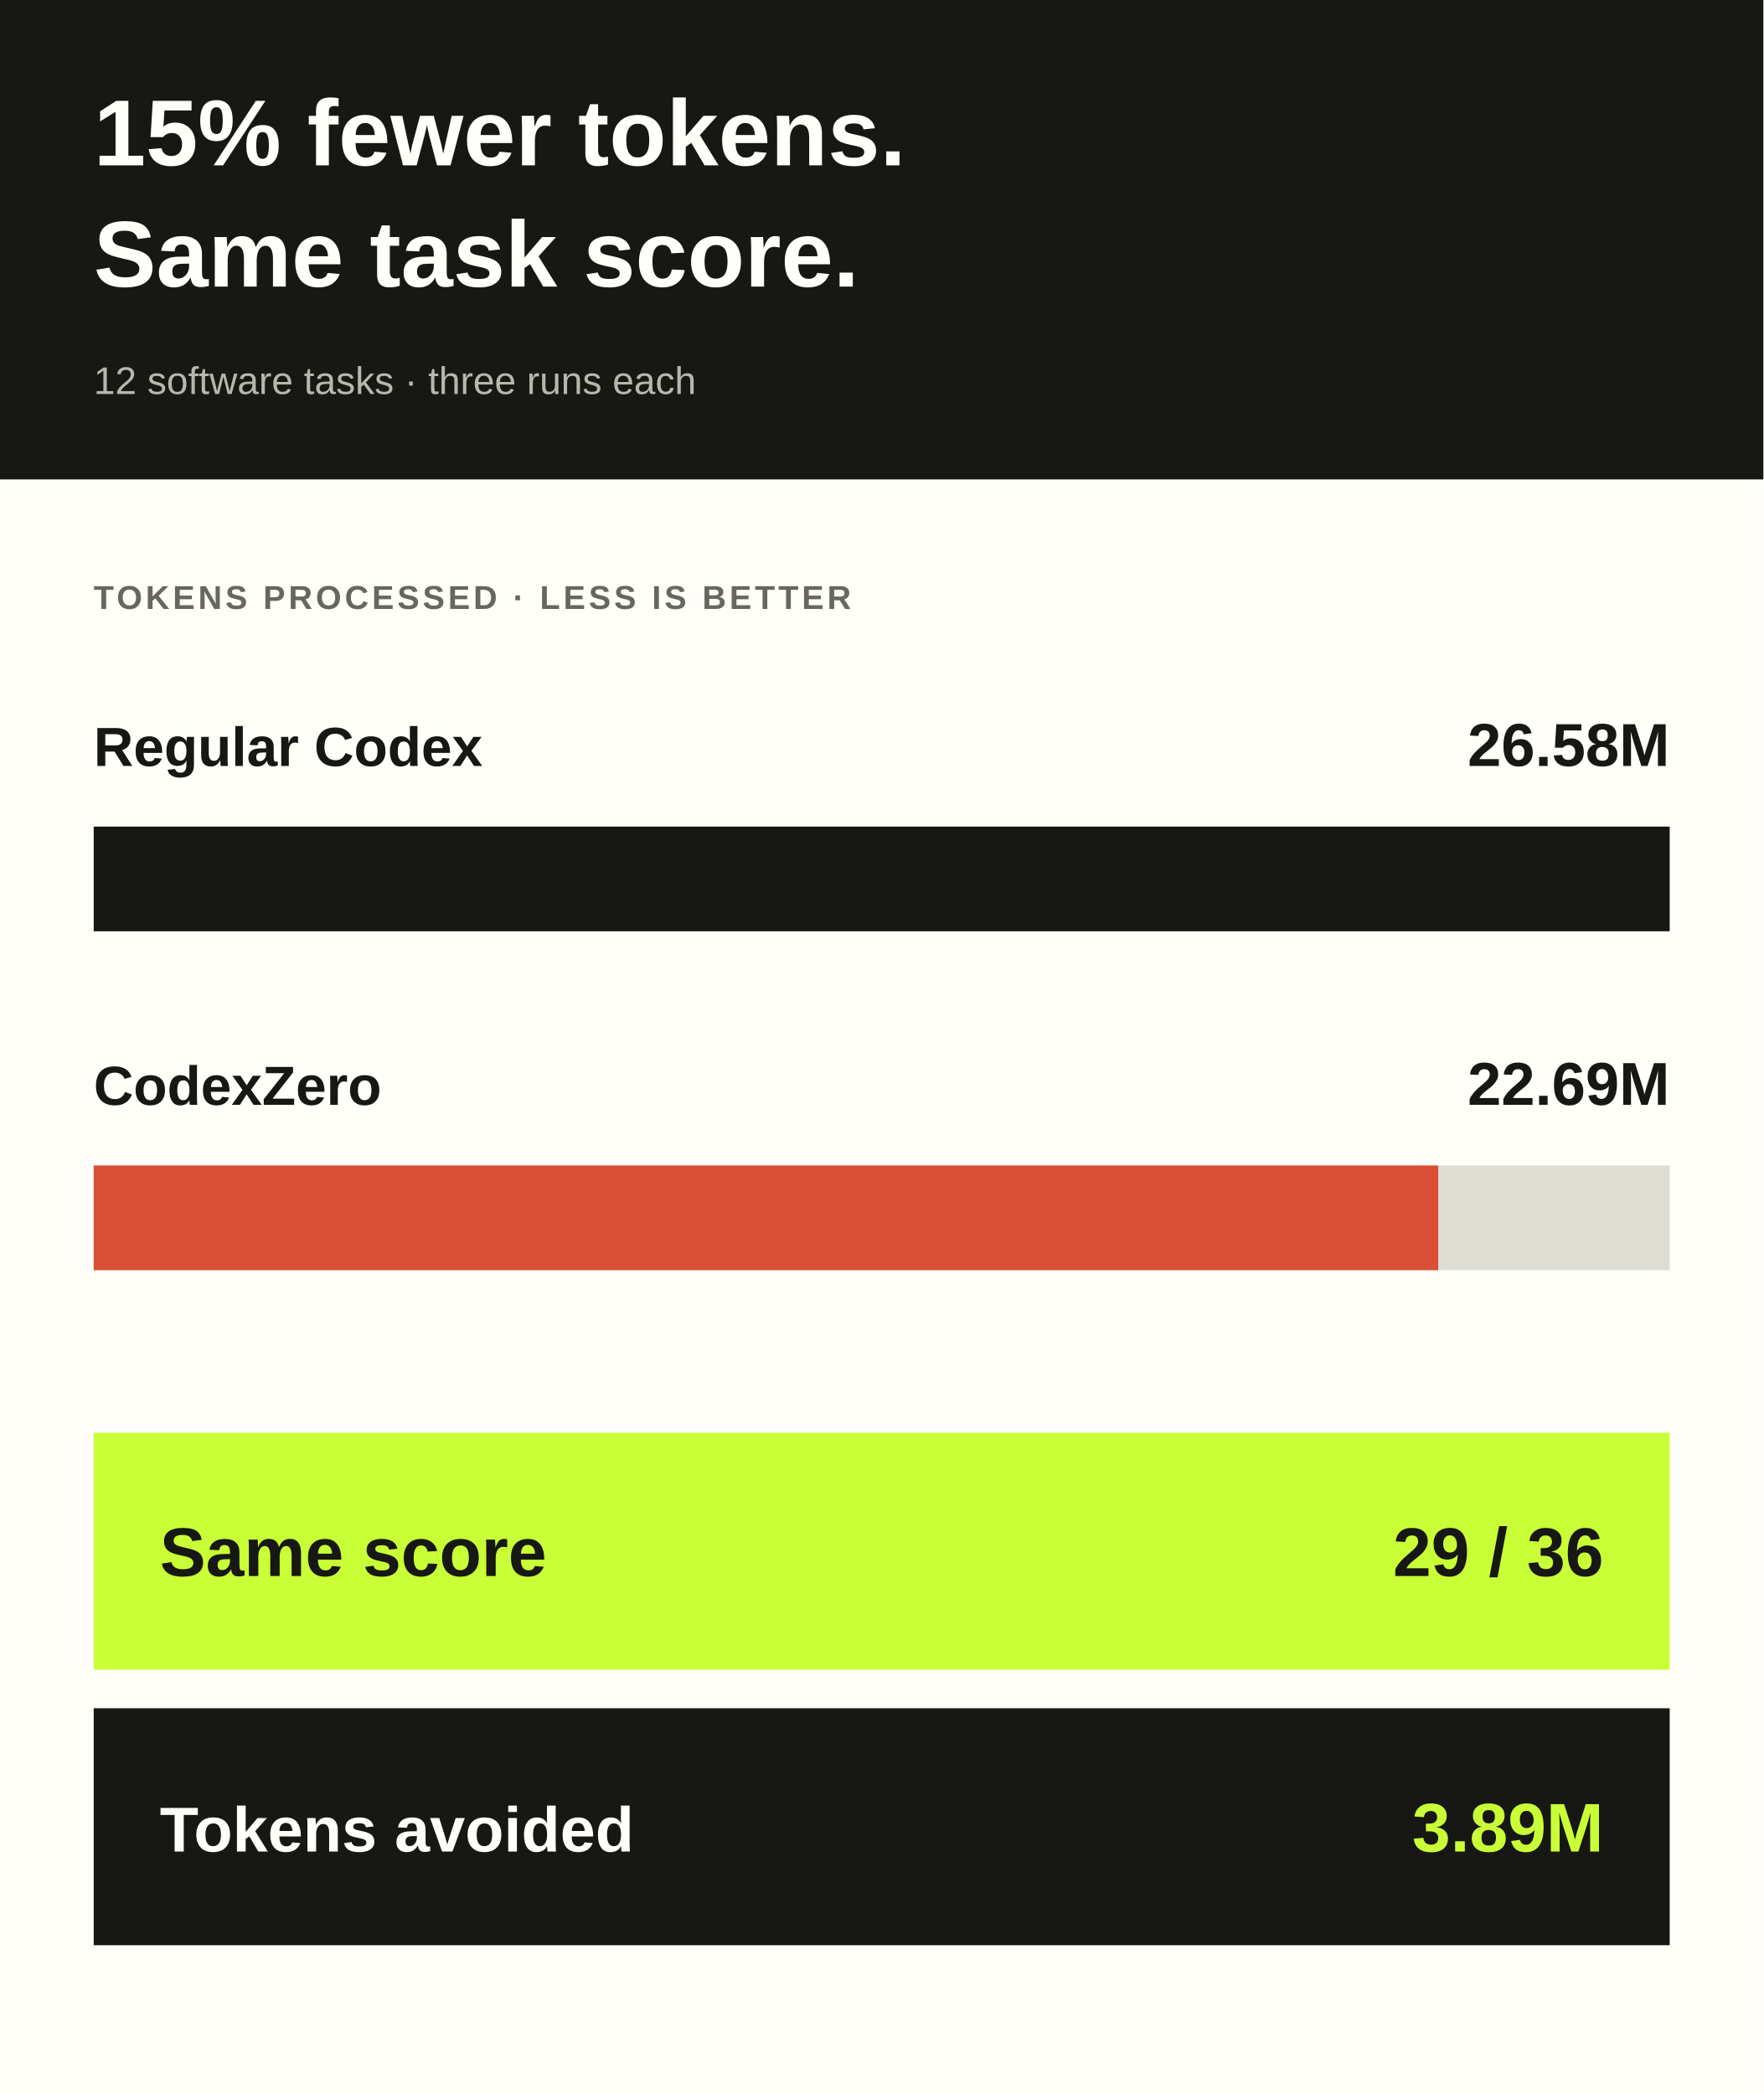
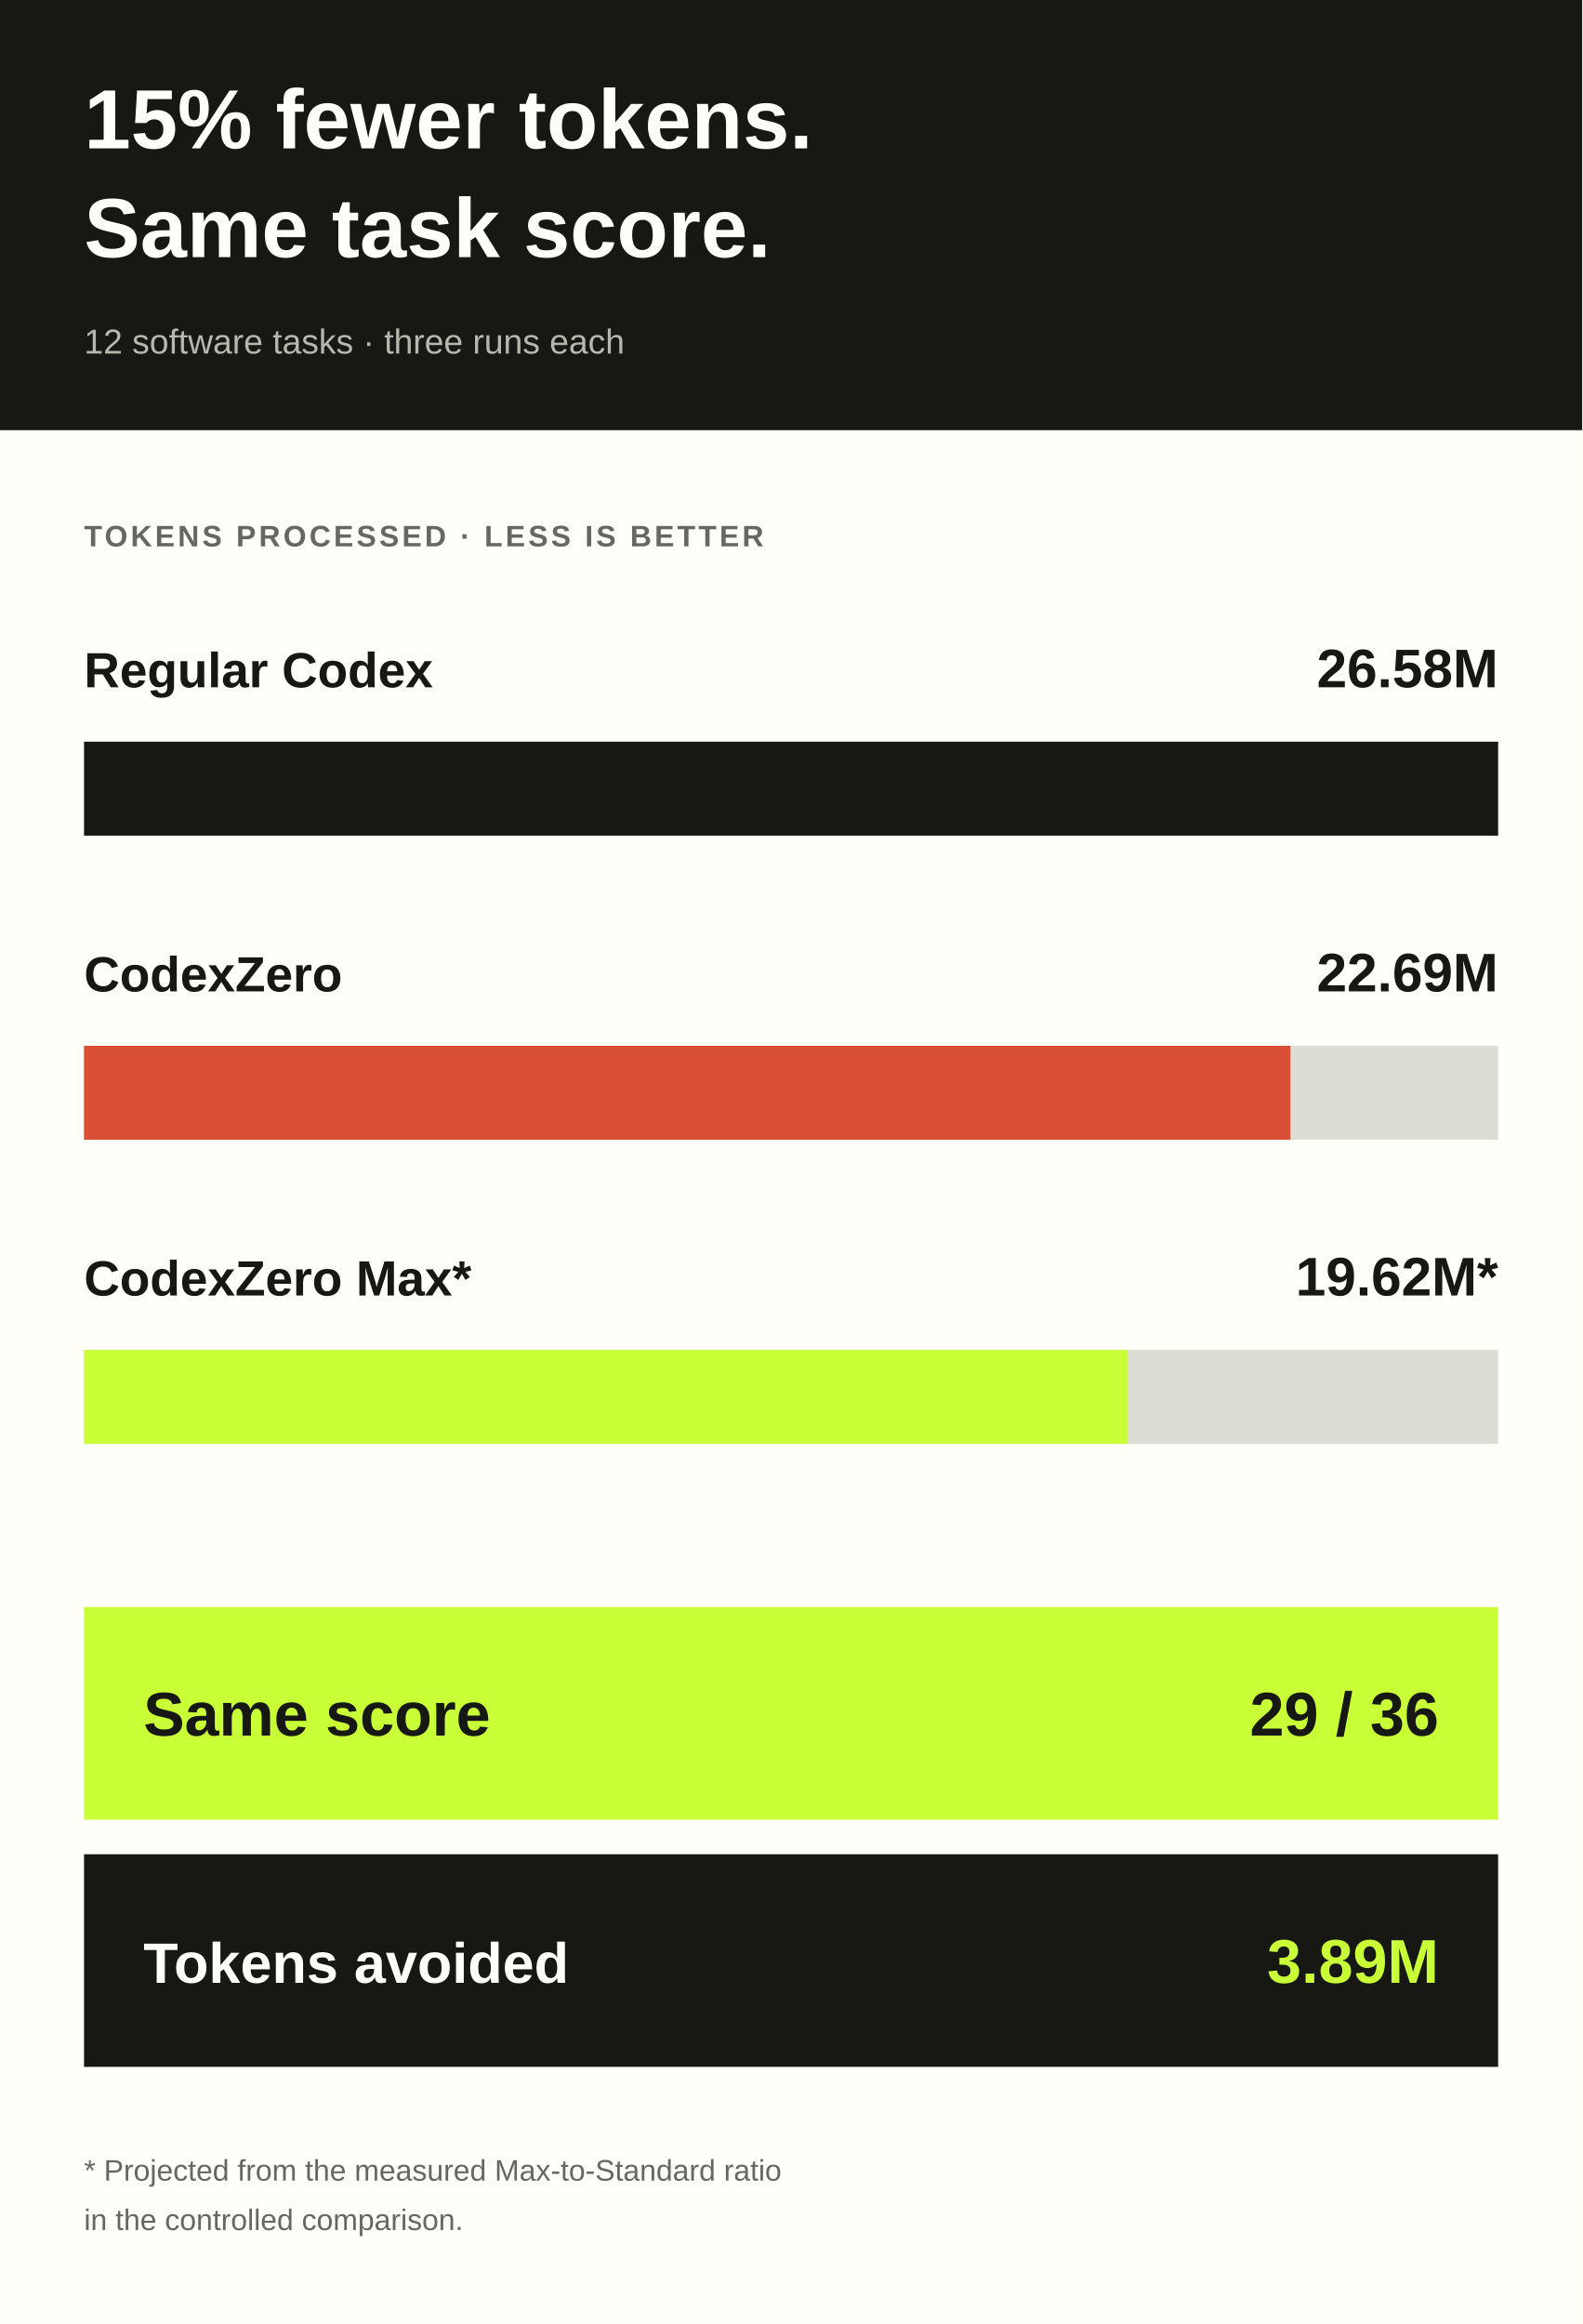
- <svg xmlns="http://www.w3.org/2000/svg" width="640" height="760" viewBox="0 0 640 760" role="img" aria-labelledby="title desc">
-   <rect width="640" height="760" fill="#fffef8" />
+ <svg xmlns="http://www.w3.org/2000/svg" width="640" height="940" viewBox="0 0 640 940" role="img" aria-labelledby="title desc">
+   <rect width="640" height="940" fill="#fffef8" />
  <rect width="640" height="174" fill="#171713" />
  <text x="34" y="60" fill="#fffef8" font-family="Arial, Helvetica, sans-serif" font-size="34" font-weight="800">15% fewer tokens.</text>
  <text x="34" y="104" fill="#fffef8" font-family="Arial, Helvetica, sans-serif" font-size="34" font-weight="800">Same task score.</text>
  <text x="34" y="143" fill="#b8b7ae" font-family="Arial, Helvetica, sans-serif" font-size="14">12 software tasks · three runs each</text>
  <text x="34" y="221" fill="#68675f" font-family="Arial, Helvetica, sans-serif" font-size="12" font-weight="700" letter-spacing="1.2">TOKENS PROCESSED · LESS IS BETTER</text>
  <text x="34" y="278" fill="#171713" font-family="Arial, Helvetica, sans-serif" font-size="20" font-weight="800">Regular Codex</text>
  <text x="606" y="278" fill="#171713" font-family="Arial, Helvetica, sans-serif" font-size="22" font-weight="800" text-anchor="end">26.58M</text>
  <rect x="34" y="300" width="572" height="38" fill="#171713" />
  <text x="34" y="401" fill="#171713" font-family="Arial, Helvetica, sans-serif" font-size="20" font-weight="800">CodexZero</text>
  <text x="606" y="401" fill="#171713" font-family="Arial, Helvetica, sans-serif" font-size="22" font-weight="800" text-anchor="end">22.69M</text>
  <rect x="34" y="423" width="572" height="38" fill="#deddd4" />
  <rect x="34" y="423" width="488" height="38" fill="#d94f35" />
-   <rect x="34" y="520" width="572" height="86" fill="#c9ff36" />
-   <text x="58" y="572" fill="#171713" font-family="Arial, Helvetica, sans-serif" font-size="25" font-weight="800">Same score</text>
-   <text x="582" y="572" fill="#171713" font-family="Arial, Helvetica, sans-serif" font-size="25" font-weight="800" text-anchor="end">29 / 36</text>
-   <rect x="34" y="620" width="572" height="86" fill="#171713" />
-   <text x="58" y="672" fill="#fffef8" font-family="Arial, Helvetica, sans-serif" font-size="23" font-weight="800">Tokens avoided</text>
-   <text x="582" y="672" fill="#c9ff36" font-family="Arial, Helvetica, sans-serif" font-size="25" font-weight="800" text-anchor="end">3.89M</text>
+   <text x="34" y="524" fill="#171713" font-family="Arial, Helvetica, sans-serif" font-size="20" font-weight="800">CodexZero Max*</text>
+   <text x="606" y="524" fill="#171713" font-family="Arial, Helvetica, sans-serif" font-size="22" font-weight="800" text-anchor="end">19.62M*</text>
+   <rect x="34" y="546" width="572" height="38" fill="#deddd4" />
+   <rect x="34" y="546" width="422" height="38" fill="#c9ff36" />
+   <rect x="34" y="650" width="572" height="86" fill="#c9ff36" />
+   <text x="58" y="702" fill="#171713" font-family="Arial, Helvetica, sans-serif" font-size="25" font-weight="800">Same score</text>
+   <text x="582" y="702" fill="#171713" font-family="Arial, Helvetica, sans-serif" font-size="25" font-weight="800" text-anchor="end">29 / 36</text>
+   <rect x="34" y="750" width="572" height="86" fill="#171713" />
+   <text x="58" y="802" fill="#fffef8" font-family="Arial, Helvetica, sans-serif" font-size="23" font-weight="800">Tokens avoided</text>
+   <text x="582" y="802" fill="#c9ff36" font-family="Arial, Helvetica, sans-serif" font-size="25" font-weight="800" text-anchor="end">3.89M</text>
+   <text x="34" y="882" fill="#68675f" font-family="Arial, Helvetica, sans-serif" font-size="12">* Projected from the measured Max-to-Standard ratio</text>
+   <text x="34" y="902" fill="#68675f" font-family="Arial, Helvetica, sans-serif" font-size="12">in the controlled comparison.</text>
</svg>
